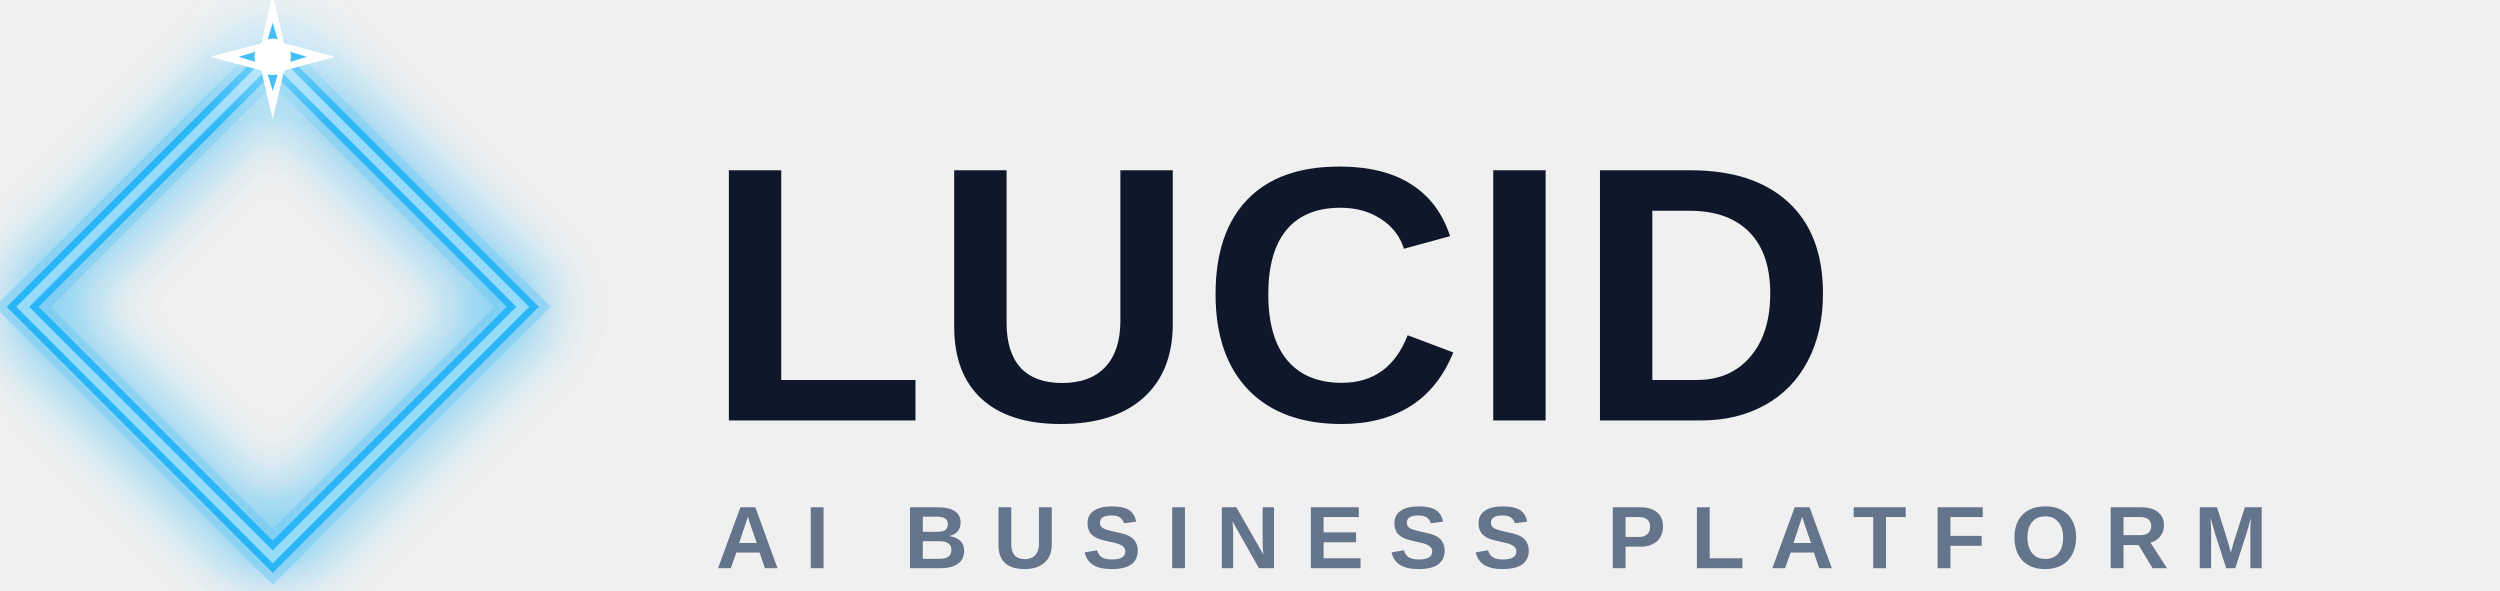
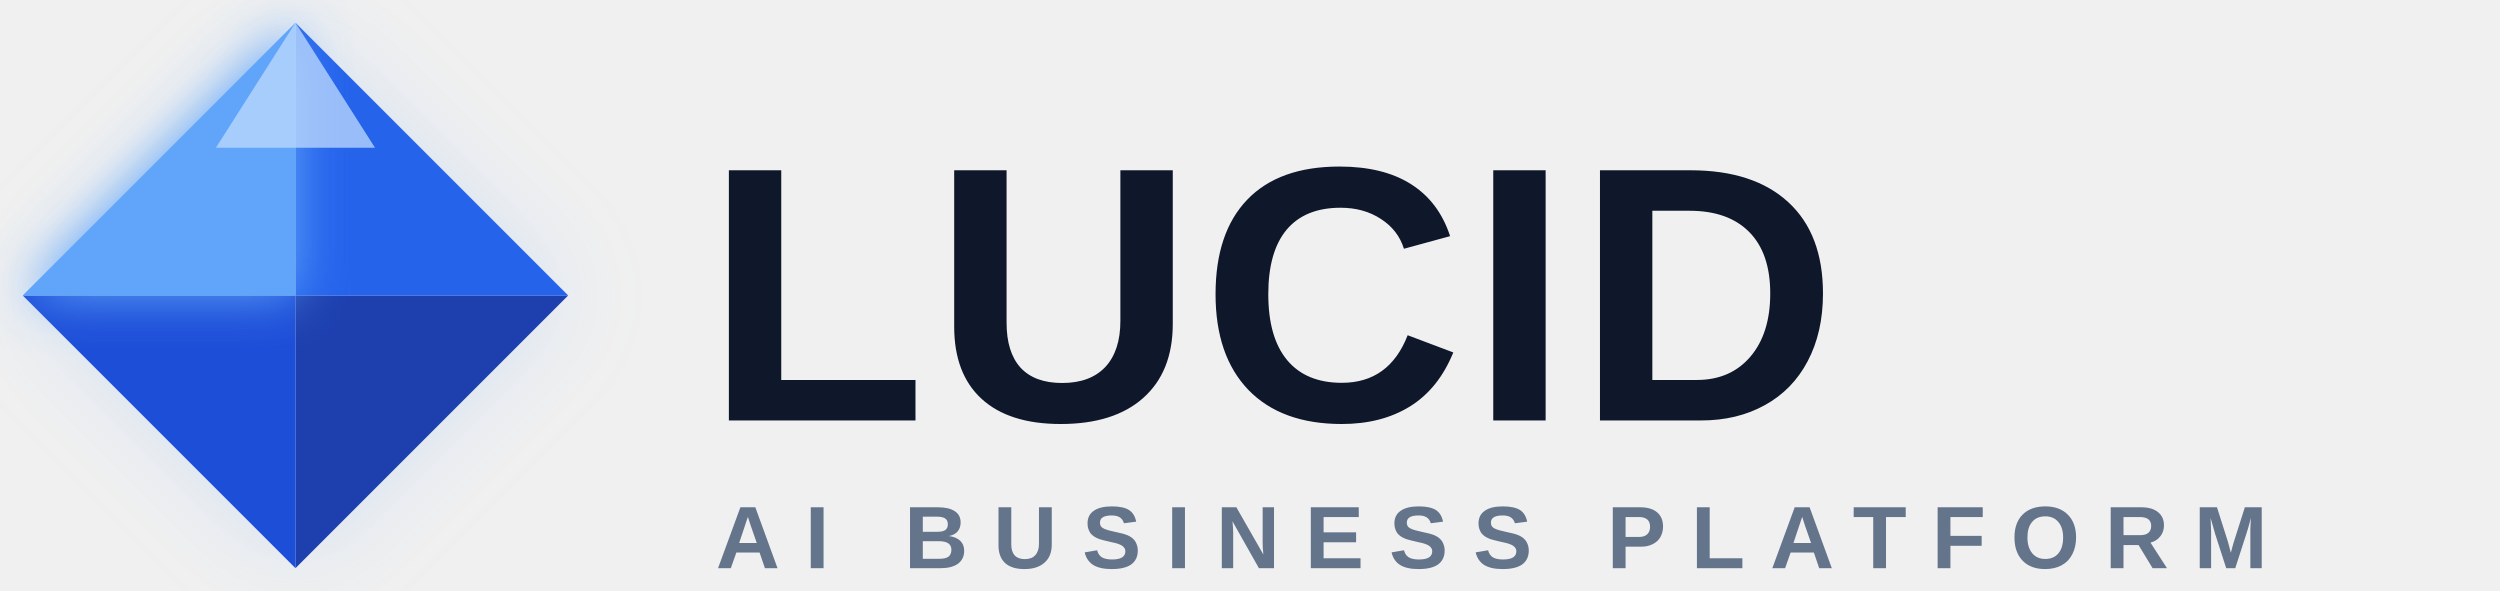
<svg xmlns="http://www.w3.org/2000/svg" viewBox="0 0 220 52" fill="none">
  <defs>
-     <filter id="neon" x="-50%" y="-50%" width="200%" height="200%">
-       <feGaussianBlur in="SourceGraphic" stdDeviation="2.8" result="blur" />
+     <filter id="gem-glow" x="-40%" y="-40%" width="180%" height="180%">
+       <feGaussianBlur in="SourceGraphic" stdDeviation="2.2" result="blur" />
      <feMerge>
        <feMergeNode in="blur" />
        <feMergeNode in="SourceGraphic" />
      </feMerge>
    </filter>
-     <filter id="sparkle" x="-120%" y="-120%" width="340%" height="340%">
-       <feGaussianBlur in="SourceGraphic" stdDeviation="3.5" result="blur" />
+     <filter id="glow-outer" x="-60%" y="-60%" width="220%" height="220%">
+       <feGaussianBlur in="SourceGraphic" stdDeviation="4" result="blur" />
      <feMerge>
        <feMergeNode in="blur" />
        <feMergeNode in="SourceGraphic" />
      </feMerge>
    </filter>
  </defs>
-   <path d="M24,5 L46,27 L24,49 L2,27 Z" stroke="#29b6f6" stroke-width="3.5" fill="none" opacity="0.35" filter="url(#neon)" />
-   <path d="M24,5 L46,27 L24,49 L2,27 Z" stroke="#29b6f6" stroke-width="2" fill="none" filter="url(#neon)" />
-   <path d="M24,5 L46,27 L24,49 L2,27 Z" stroke="#b3e5fc" stroke-width="0.8" fill="none" opacity="0.8" />
-   <polygon points="24,-0.5 25,3.8 29.5,5 25,6.2 24,10.5 23,6.2 18.5,5 23,3.8" fill="white" filter="url(#sparkle)" />
-   <polygon points="24,2 24.7,4.3 27,5 24.7,5.7 24,8 23.3,5.7 21,5 23.3,4.3" fill="#29b6f6" opacity="0.95" />
-   <circle cx="24" cy="5" r="1.6" fill="white" filter="url(#sparkle)" />
+   <polygon points="26,2 50,26 26,50 2,26" fill="#60a5fa" opacity="0.18" filter="url(#glow-outer)" />
+   <polygon points="26,26 50,26 26,50" fill="#1e40af" />
+   <polygon points="2,26 26,26 26,50" fill="#1d4ed8" />
+   <polygon points="26,2 50,26 26,26" fill="#2563eb" />
+   <polygon points="26,2 2,26 26,26" fill="#60a5fa" filter="url(#gem-glow)" />
+   <polygon points="26,2 19,13 33,13" fill="#bfdbfe" opacity="0.75" />
  <text x="62" y="37" font-family="-apple-system,BlinkMacSystemFont,'SF Pro Display','Helvetica Neue',Arial,sans-serif" font-weight="800" font-size="32" fill="#0f172a" letter-spacing="0.5">LUCID</text>
  <text x="63" y="50" font-family="-apple-system,BlinkMacSystemFont,'Helvetica Neue',Arial,sans-serif" font-weight="600" font-size="7.8" fill="#64748b" letter-spacing="2.2">AI BUSINESS PLATFORM</text>
</svg>
